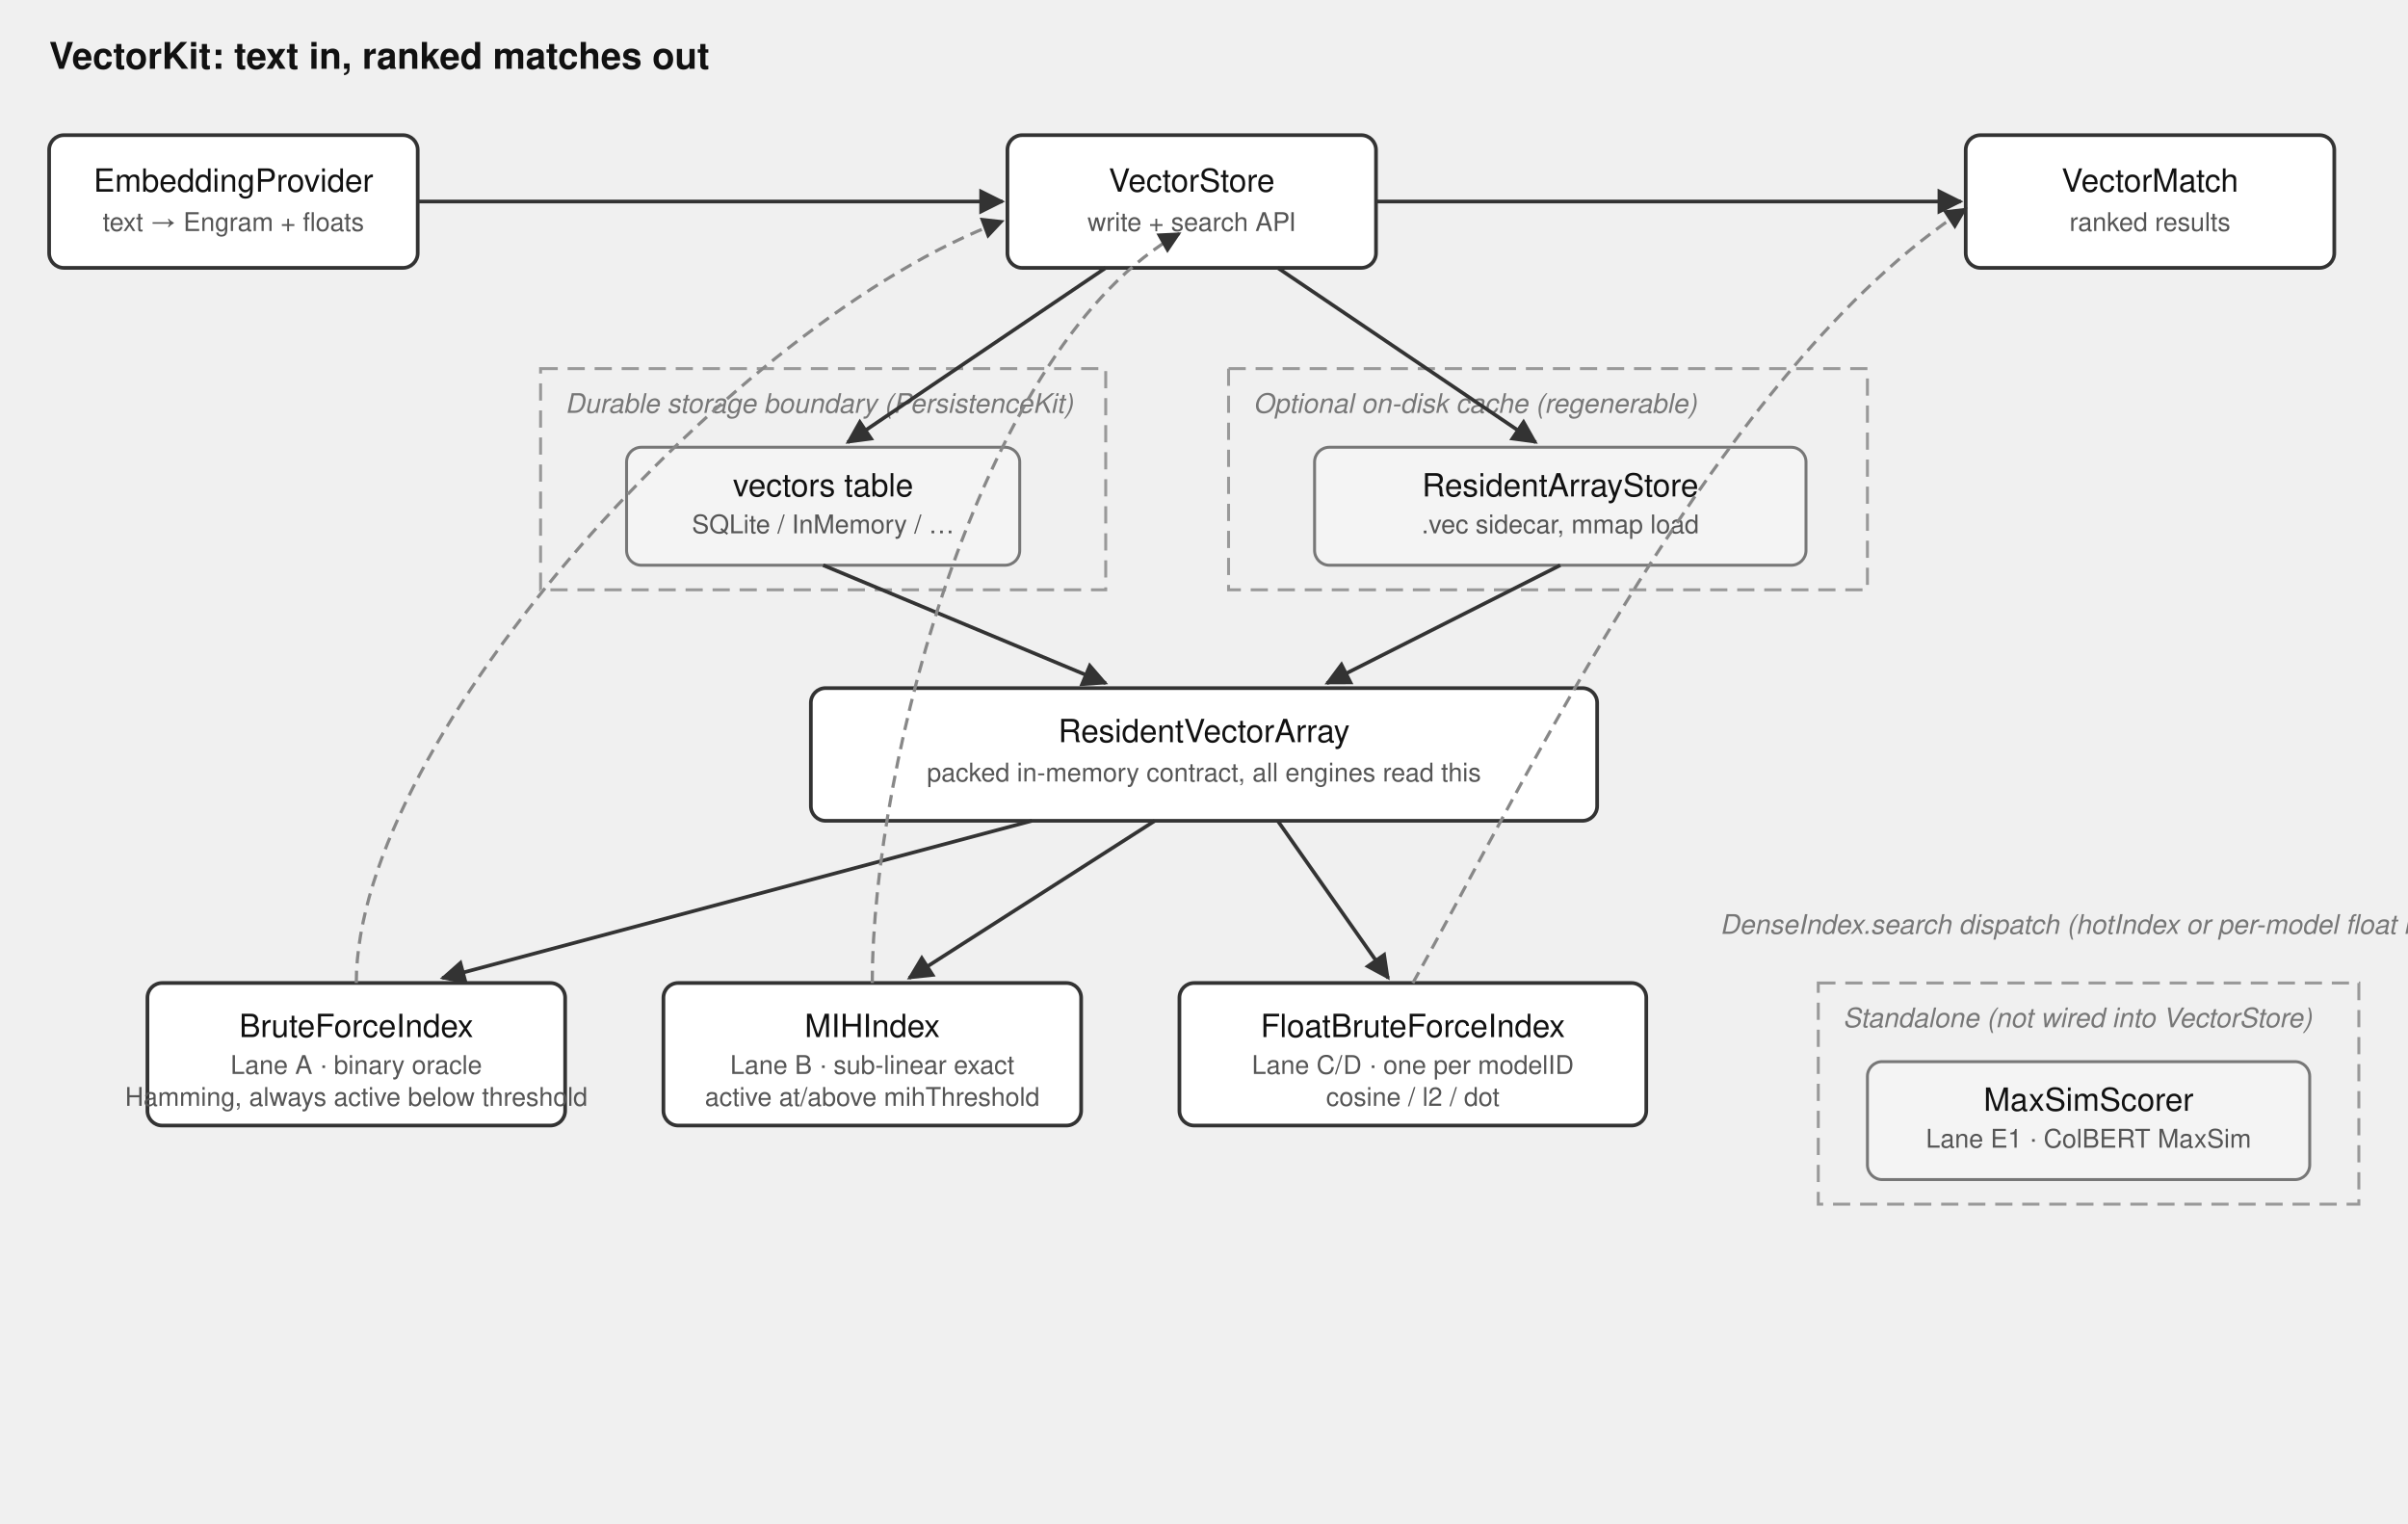
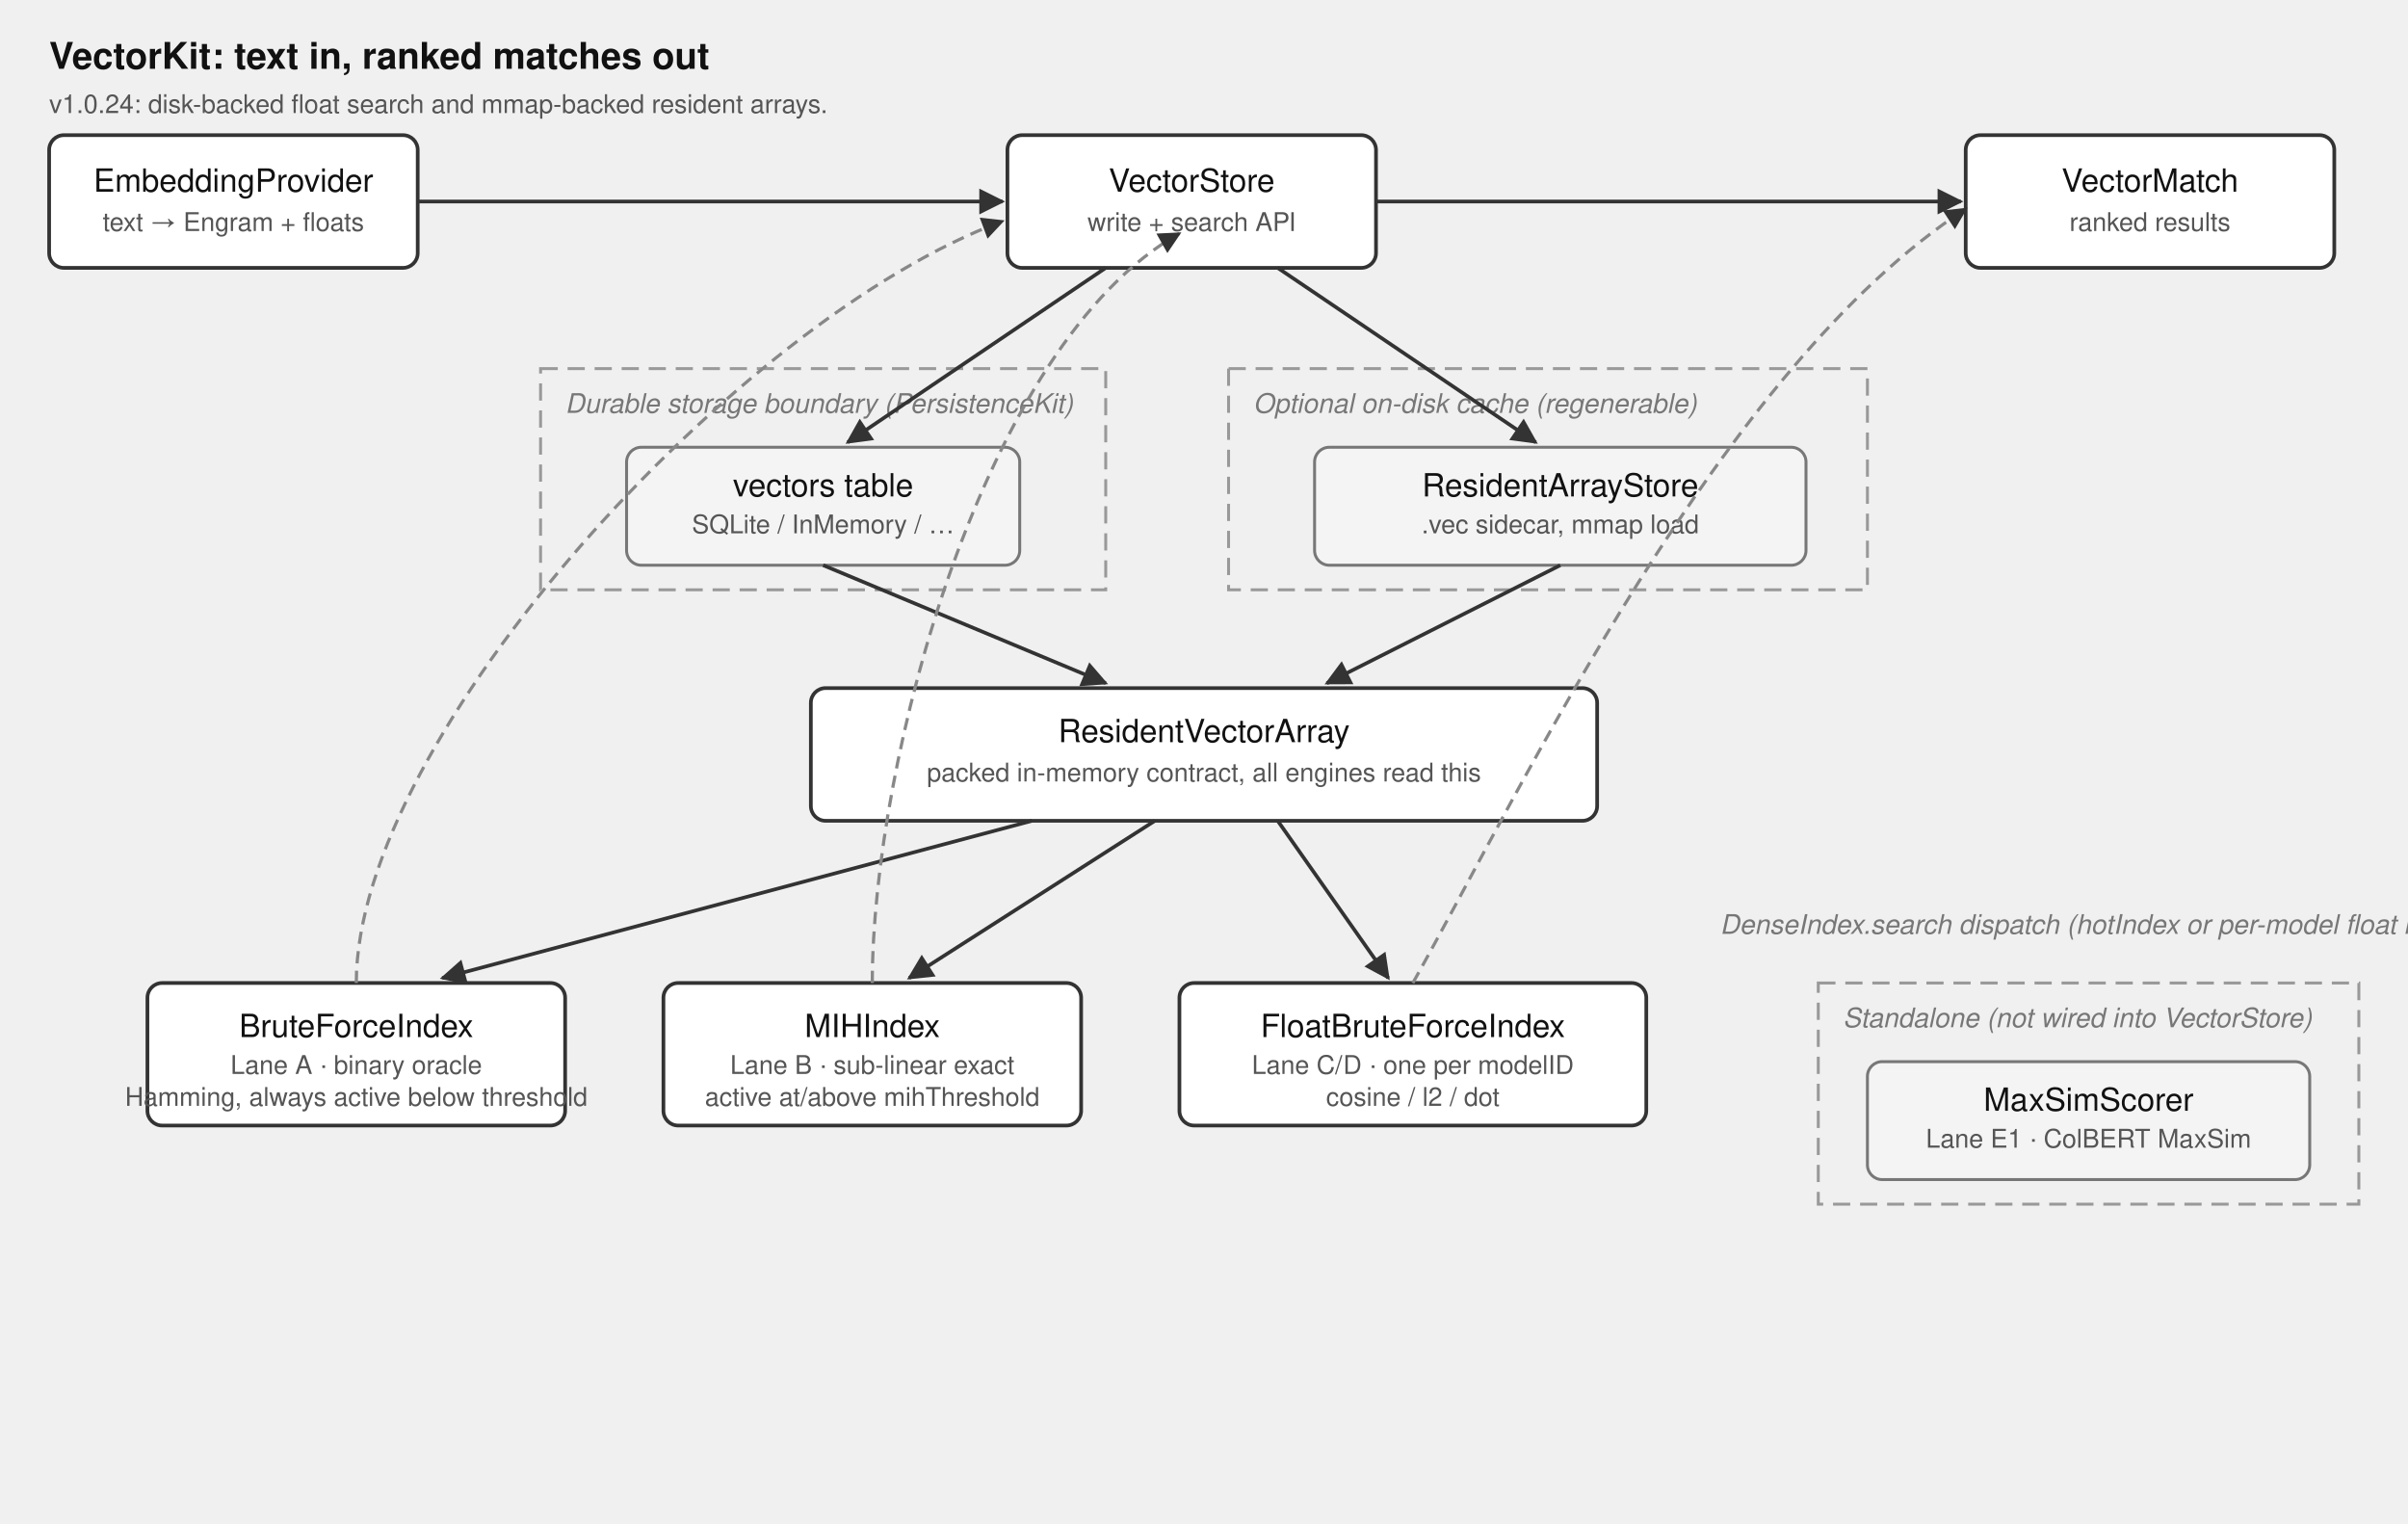
<svg xmlns="http://www.w3.org/2000/svg" width="980" height="620" viewBox="0 0 980 620" font-family="Helvetica, Arial, sans-serif">
  <defs>
    <marker id="arrow" viewBox="0 0 10 10" refX="9" refY="5" markerWidth="7" markerHeight="7" orient="auto-start-reverse">
      <path d="M 0 0 L 10 5 L 0 10 z" fill="#333" />
    </marker>
  </defs>
  <style>
    .box   { fill: #ffffff; stroke: #333; stroke-width: 1.5; }
    .art   { fill: #f4f4f4; stroke: #777; stroke-width: 1.2; }
    .label { font-size: 13px; fill: #111; }
    .sub   { font-size: 10.5px; fill: #555; }
    .flow  { stroke: #333; stroke-width: 1.5; fill: none; marker-end: url(#arrow); }
    .loop  { stroke: #888; stroke-width: 1.3; fill: none; marker-end: url(#arrow); stroke-dasharray: 5 3; }
    .region { fill: none; stroke: #999; stroke-width: 1.2; stroke-dasharray: 7 4; }
    .regionlabel { font-size: 11px; fill: #777; font-style: italic; }
  </style>
  <text x="20" y="28" font-size="15" font-weight="bold" fill="#111">VectorKit: text in, ranked matches out</text>
+   <text class="sub" x="20" y="46">v1.0.24: disk-backed float search and mmap-backed resident arrays.</text>
  <rect class="box" x="20" y="55" width="150" height="54" rx="6" />
  <text class="label" x="95" y="78" text-anchor="middle">EmbeddingProvider</text>
  <text class="sub" x="95" y="94" text-anchor="middle">text → Engram + floats</text>
  <rect class="box" x="410" y="55" width="150" height="54" rx="6" />
  <text class="label" x="485" y="78" text-anchor="middle">VectorStore</text>
  <text class="sub" x="485" y="94" text-anchor="middle">write + search API</text>
  <rect class="box" x="800" y="55" width="150" height="54" rx="6" />
  <text class="label" x="875" y="78" text-anchor="middle">VectorMatch</text>
  <text class="sub" x="875" y="94" text-anchor="middle">ranked results</text>
  <line class="flow" x1="170" y1="82" x2="408" y2="82" />
  <line class="flow" x1="560" y1="82" x2="798" y2="82" />
  <rect class="region" x="220" y="150" width="230" height="90" />
  <text class="regionlabel" x="230" y="168">Durable storage boundary (PersistenceKit)</text>
  <rect class="art" x="255" y="182" width="160" height="48" rx="6" />
  <text class="label" x="335" y="202" text-anchor="middle">vectors table</text>
  <text class="sub" x="335" y="217" text-anchor="middle">SQLite / InMemory / …</text>
  <rect class="region" x="500" y="150" width="260" height="90" />
  <text class="regionlabel" x="510" y="168">Optional on-disk cache (regenerable)</text>
  <rect class="art" x="535" y="182" width="200" height="48" rx="6" />
  <text class="label" x="635" y="202" text-anchor="middle">ResidentArrayStore</text>
  <text class="sub" x="635" y="217" text-anchor="middle">.vec sidecar, mmap load</text>
  <line class="flow" x1="450" y1="109" x2="345" y2="180" />
  <line class="flow" x1="520" y1="109" x2="625" y2="180" />
  <rect class="box" x="330" y="280" width="320" height="54" rx="6" />
  <text class="label" x="490" y="302" text-anchor="middle">ResidentVectorArray</text>
  <text class="sub" x="490" y="318" text-anchor="middle">packed in-memory contract, all engines read this</text>
  <line class="flow" x1="335" y1="230" x2="450" y2="278" />
  <line class="flow" x1="635" y1="230" x2="540" y2="278" />
  <rect class="box" x="60" y="400" width="170" height="58" rx="6" />
  <text class="label" x="145" y="422" text-anchor="middle">BruteForceIndex</text>
  <text class="sub" x="145" y="437" text-anchor="middle">Lane A · binary oracle</text>
  <text class="sub" x="145" y="450" text-anchor="middle">Hamming, always active below threshold</text>
  <rect class="box" x="270" y="400" width="170" height="58" rx="6" />
  <text class="label" x="355" y="422" text-anchor="middle">MIHIndex</text>
  <text class="sub" x="355" y="437" text-anchor="middle">Lane B · sub-linear exact</text>
  <text class="sub" x="355" y="450" text-anchor="middle">active at/above mihThreshold</text>
  <rect class="box" x="480" y="400" width="190" height="58" rx="6" />
  <text class="label" x="575" y="422" text-anchor="middle">FloatBruteForceIndex</text>
  <text class="sub" x="575" y="437" text-anchor="middle">Lane C/D · one per modelID</text>
  <text class="sub" x="575" y="450" text-anchor="middle">cosine / l2 / dot</text>
  <line class="flow" x1="420" y1="334" x2="180" y2="398" />
  <line class="flow" x1="470" y1="334" x2="370" y2="398" />
  <line class="flow" x1="520" y1="334" x2="565" y2="398" />
  <path class="loop" d="M 145 400 C 145 300, 300 130, 408 90" />
  <path class="loop" d="M 355 400 C 355 310, 400 140, 480 95" />
  <path class="loop" d="M 575 400 C 620 320, 700 150, 800 85" />
  <text class="regionlabel" x="700" y="380">DenseIndex.search dispatch (hotIndex or per-model float index)</text>
  <rect class="region" x="740" y="400" width="220" height="90" />
  <text class="regionlabel" x="750" y="418">Standalone (not wired into VectorStore)</text>
  <rect class="art" x="760" y="432" width="180" height="48" rx="6" />
  <text class="label" x="850" y="452" text-anchor="middle">MaxSimScorer</text>
  <text class="sub" x="850" y="467" text-anchor="middle">Lane E1 · ColBERT MaxSim</text>
</svg>
